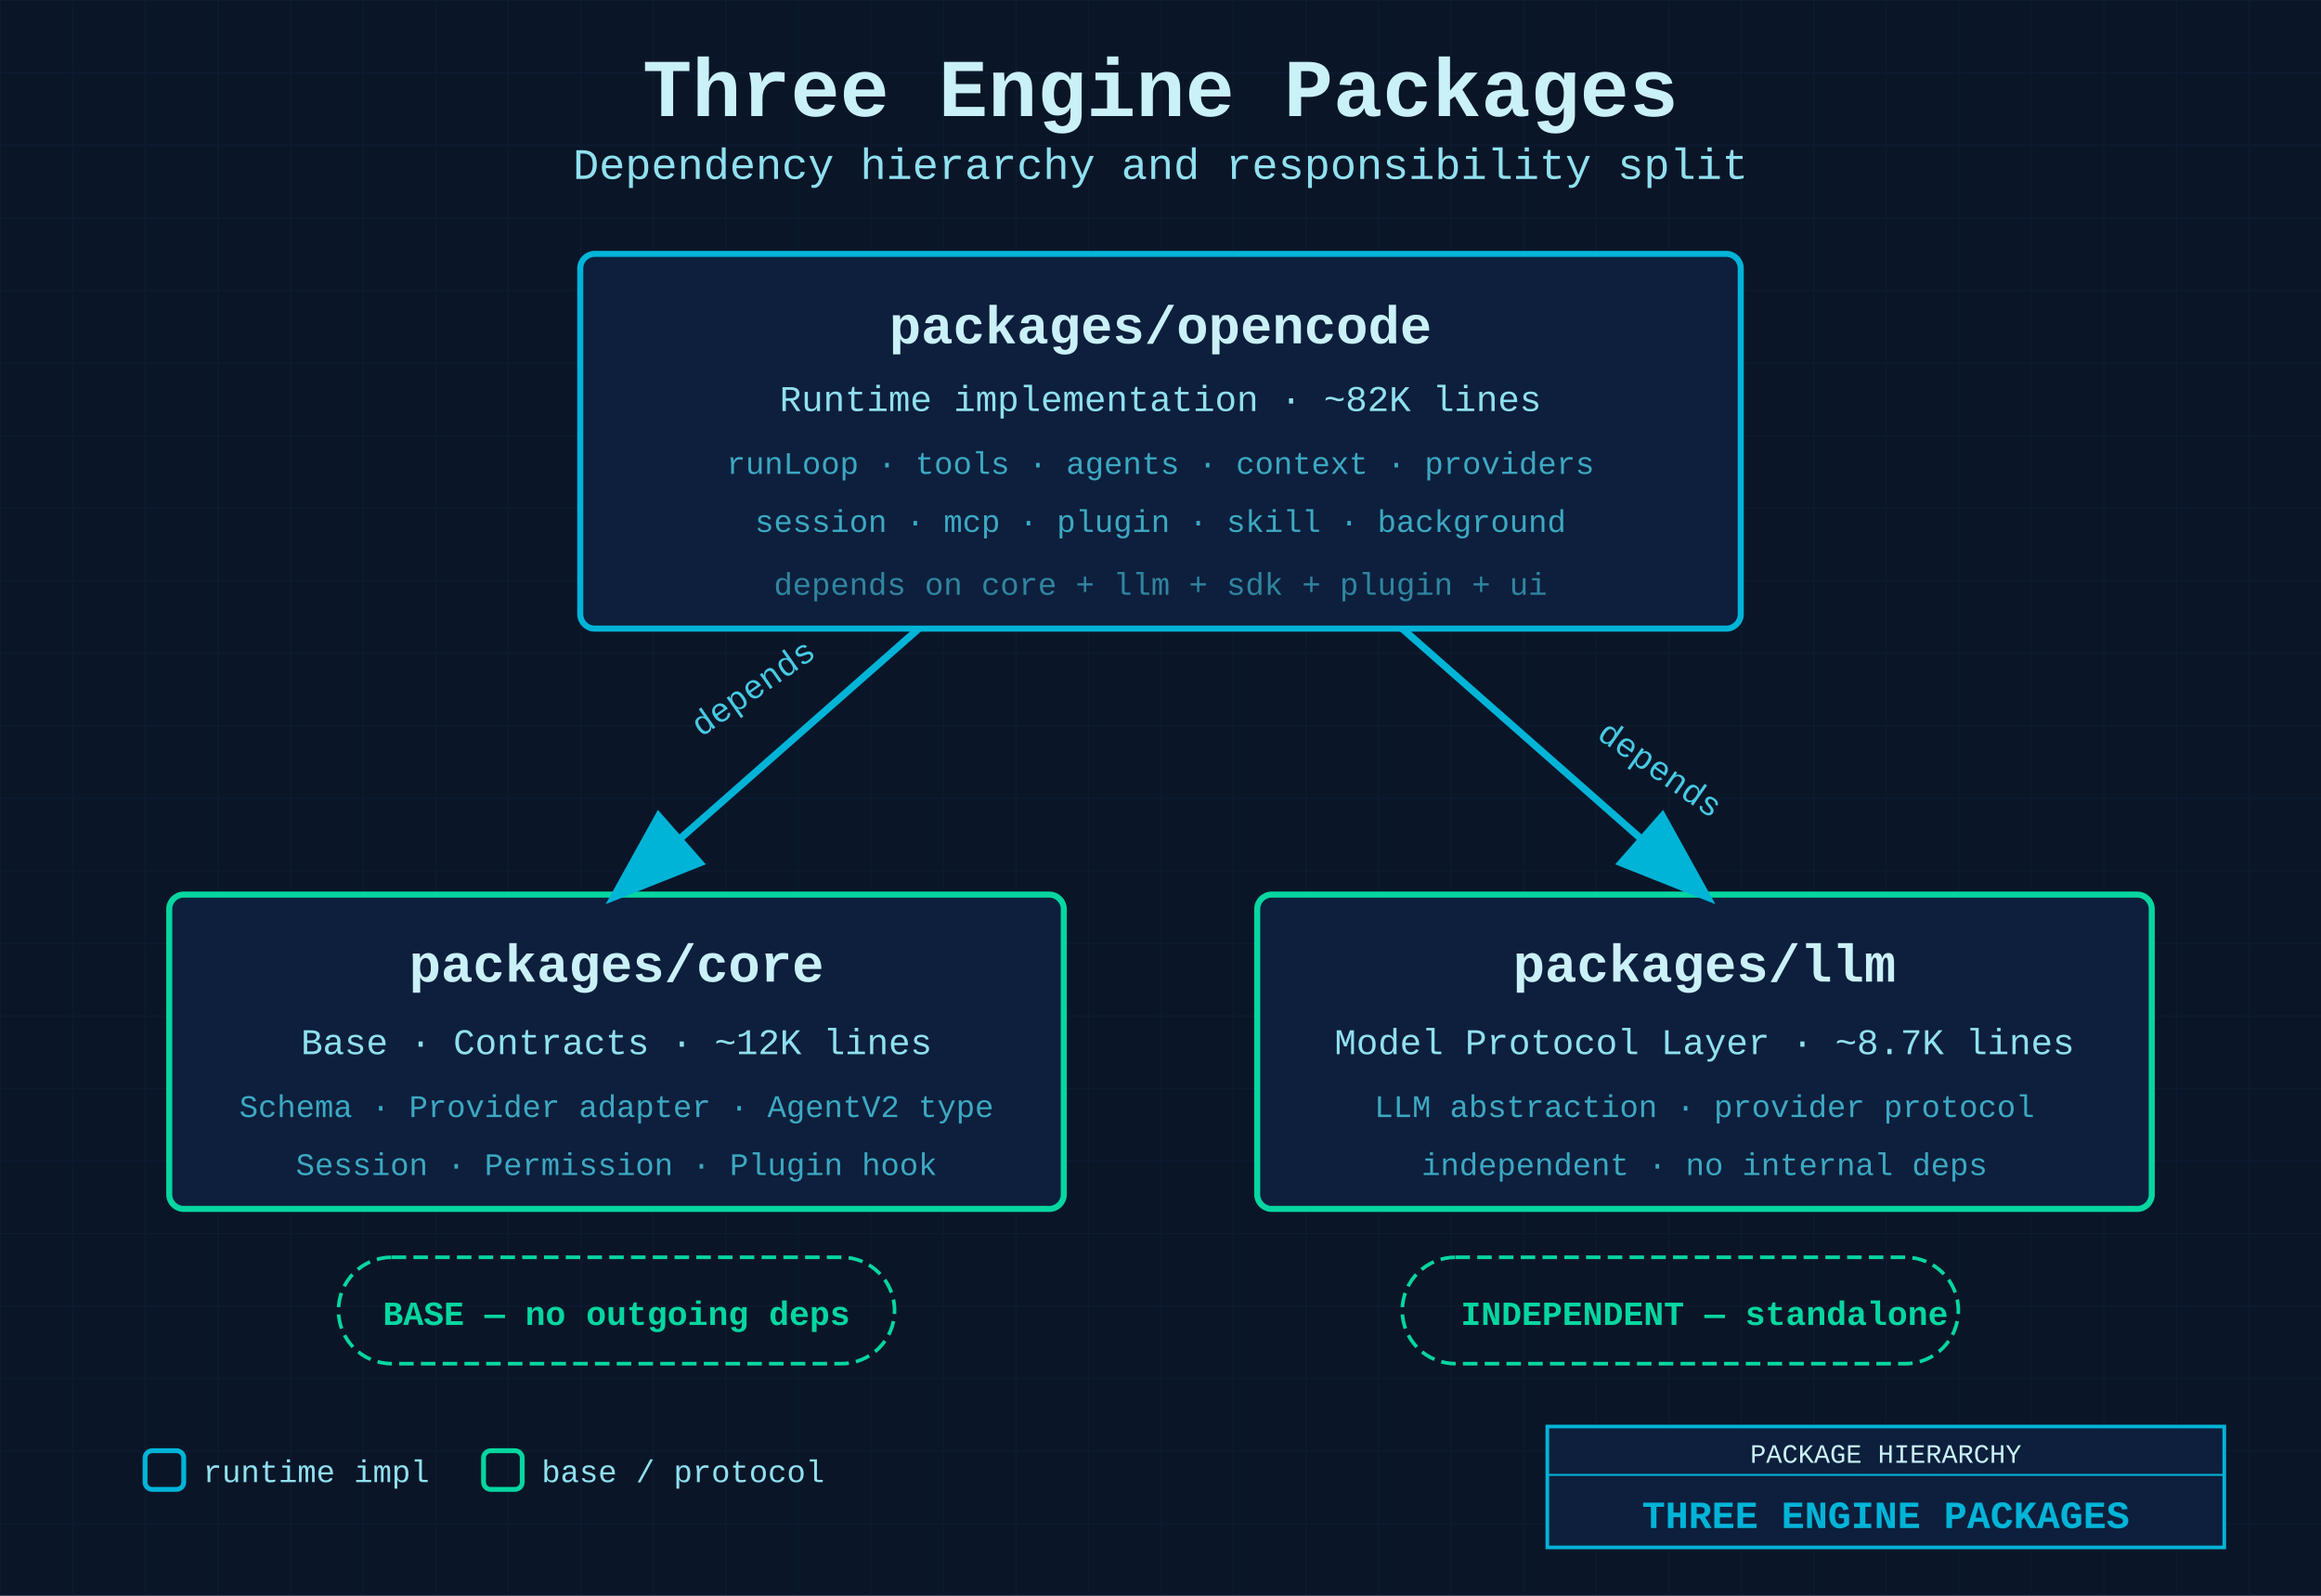
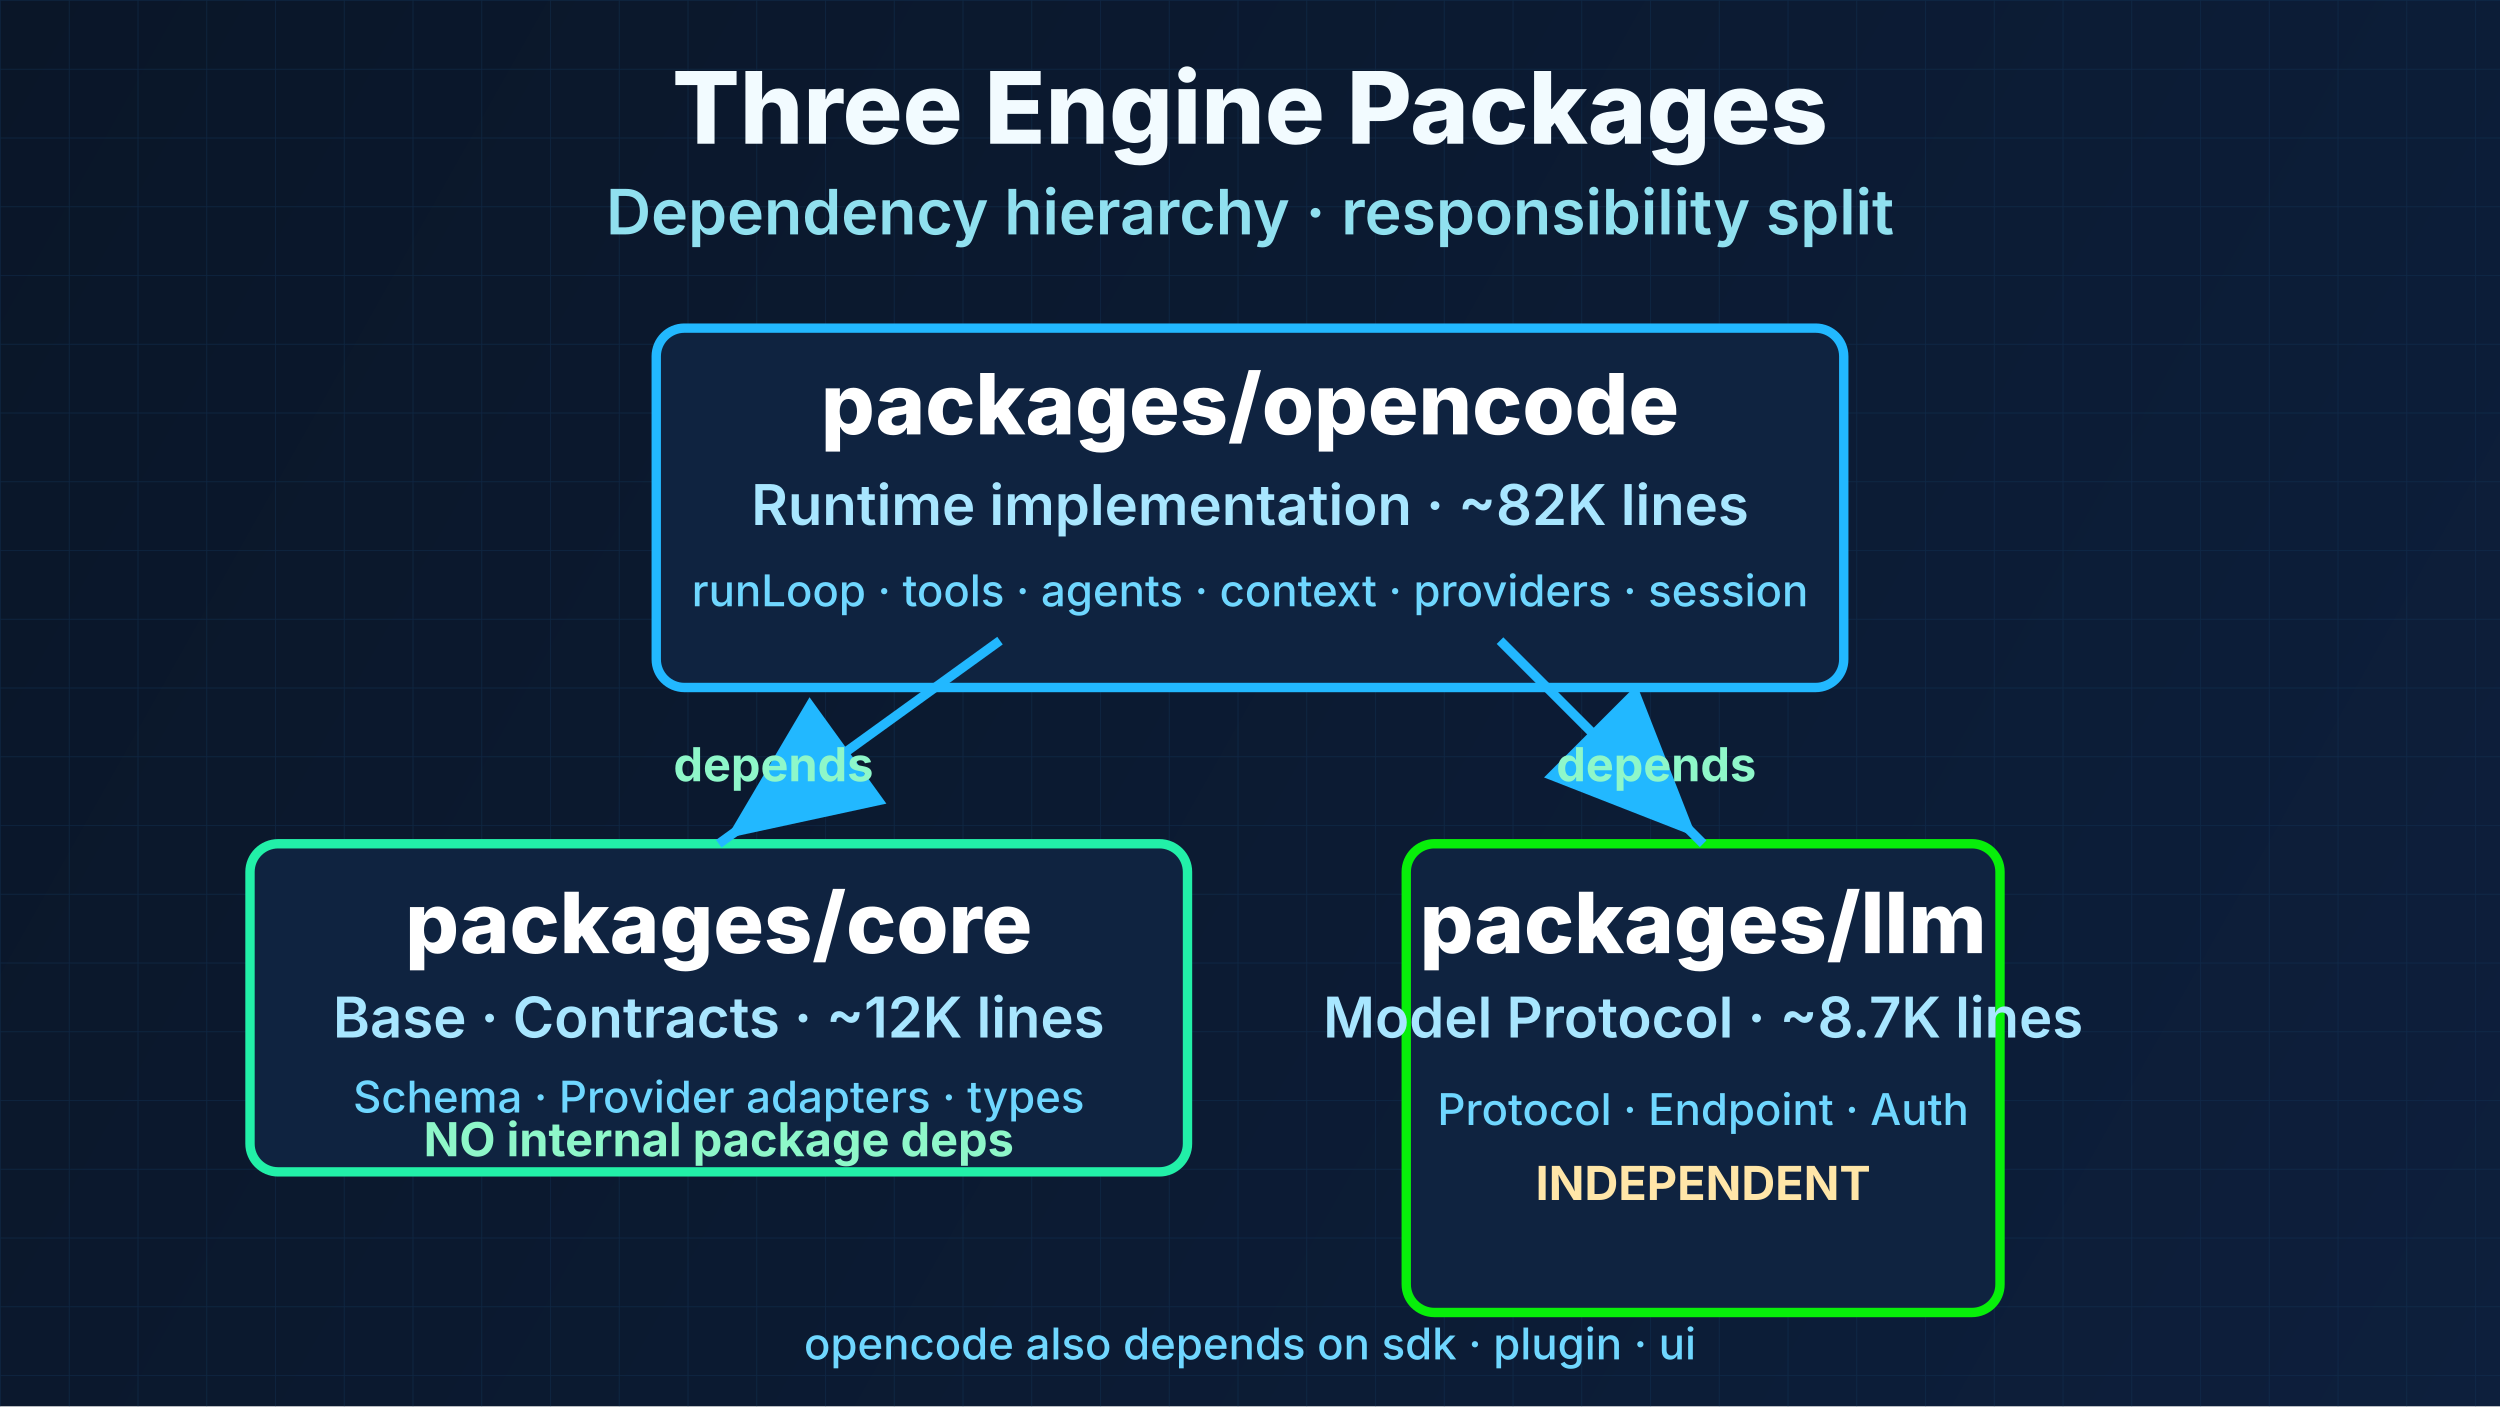
- <svg xmlns="http://www.w3.org/2000/svg" viewBox="0 0 960 660" width="960" height="660" role="img" aria-label="OpenCode Three Engine Packages">
+ <svg xmlns="http://www.w3.org/2000/svg" viewBox="0 0 1600 900" width="1600" height="900" role="img" aria-label="OpenCode Three Engine Packages">
  <style>
-     text { font-family: 'Courier New', 'Lucida Console', monospace; }
-     .title { font-size: 34px; font-weight: 700; fill: #caf0f8; }
-     .subtitle { font-size: 18px; fill: #90e0ef; }
-     .node-name { font-size: 22px; font-weight: 700; fill: #caf0f8; }
-     .node-sub { font-size: 15px; fill: #90e0ef; }
-     .node-detail { font-size: 13px; fill: #48cae4; opacity: 0.8; }
-     .arrow-label { font-size: 14px; fill: #48cae4; }
-     .muted { font-size: 13px; fill: #48cae4; opacity: 0.6; }
-     .tag-pill { font-size: 14px; fill: #06d6a0; font-weight: 600; }
-     .legend-text { font-size: 13px; fill: #90e0ef; }
+     text { font-family: "Inter", "SF Pro Display", -apple-system, "Segoe UI", Arial, sans-serif; }
+     .title   { font-size: 64px; font-weight: 800; fill: #f2fbff; }
+     .subtitle{ font-size: 40px; font-weight: 600; fill: #90e0ef; }
+     .node    { font-size: 54px; font-weight: 800; fill: #ffffff; }
+     .sub     { font-size: 36px; font-weight: 600; fill: #a8e6ff; }
+     .detail  { font-size: 28px; font-weight: 500; fill: #6fd7ff; }
+     .muted   { font-size: 30px; font-weight: 700; fill: #8ef7c9; }
+     .tag     { font-size: 30px; font-weight: 700; fill: #ffe6a8; }
  </style>
  <defs>
-     <pattern id="grid" width="30" height="30" patternUnits="userSpaceOnUse">
-       <path d="M 30 0 L 0 0 0 30" fill="none" stroke="#112240" stroke-width="0.5" />
+     <linearGradient id="bg" x1="0" y1="0" x2="1600" y2="900" gradientUnits="userSpaceOnUse">
+       <stop offset="0" stop-color="#0a1628" />
+       <stop offset="1" stop-color="#0d1f3c" />
+     </linearGradient>
+     <pattern id="grid" width="44" height="44" patternUnits="userSpaceOnUse">
+       <path d="M44 0 L0 0 0 44" fill="none" stroke="#123356" stroke-width="1" />
    </pattern>
-     <marker id="arrow-cyan" markerWidth="14" markerHeight="10" refX="12" refY="5" orient="auto">
-       <polygon points="0 0, 14 5, 0 10" fill="#00b4d8" />
+     <marker id="ah" markerWidth="20" markerHeight="14" refX="17" refY="7" orient="auto">
+       <polygon points="0 0, 16 7, 0 14" fill="#22b8ff" />
    </marker>
  </defs>
-   <rect width="960" height="660" fill="#0a1628" />
-   <rect width="960" height="660" fill="url(#grid)" opacity="0.6" />
-   <text x="480" y="48" text-anchor="middle" class="title">Three Engine Packages</text>
-   <text x="480" y="74" text-anchor="middle" class="subtitle">Dependency hierarchy and responsibility split</text>
-   <rect x="240" y="105" width="480" height="155" rx="6" fill="#0d1f3c" stroke="#00b4d8" stroke-width="2.5" />
-   <text x="480" y="142" text-anchor="middle" class="node-name">packages/opencode</text>
-   <text x="480" y="170" text-anchor="middle" class="node-sub">Runtime implementation · ~82K lines</text>
-   <text x="480" y="196" text-anchor="middle" class="node-detail">runLoop · tools · agents · context · providers</text>
-   <text x="480" y="220" text-anchor="middle" class="node-detail">session · mcp · plugin · skill · background</text>
-   <text x="480" y="246" text-anchor="middle" class="muted">depends on core + llm + sdk + plugin + ui</text>
-   <rect x="70" y="370" width="370" height="130" rx="6" fill="#0d1f3c" stroke="#06d6a0" stroke-width="2.5" />
-   <text x="255" y="406" text-anchor="middle" class="node-name">packages/core</text>
-   <text x="255" y="436" text-anchor="middle" class="node-sub">Base · Contracts · ~12K lines</text>
-   <text x="255" y="462" text-anchor="middle" class="node-detail">Schema · Provider adapter · AgentV2 type</text>
-   <text x="255" y="486" text-anchor="middle" class="node-detail">Session · Permission · Plugin hook</text>
-   <rect x="520" y="370" width="370" height="130" rx="6" fill="#0d1f3c" stroke="#06d6a0" stroke-width="2.5" />
-   <text x="705" y="406" text-anchor="middle" class="node-name">packages/llm</text>
-   <text x="705" y="436" text-anchor="middle" class="node-sub">Model Protocol Layer · ~8.7K lines</text>
-   <text x="705" y="462" text-anchor="middle" class="node-detail">LLM abstraction · provider protocol</text>
-   <text x="705" y="486" text-anchor="middle" class="node-detail">independent · no internal deps</text>
-   <polyline points="380,260 255,370" stroke="#00b4d8" stroke-width="3" fill="none" marker-end="url(#arrow-cyan)" />
-   <text x="290" y="305" class="arrow-label" transform="rotate(-35,290,305)">depends</text>
-   <polyline points="580,260 705,370" stroke="#00b4d8" stroke-width="3" fill="none" marker-end="url(#arrow-cyan)" />
-   <text x="660" y="305" class="arrow-label" transform="rotate(35,660,305)">depends</text>
-   <rect x="140" y="520" width="230" height="44" rx="22" fill="none" stroke="#06d6a0" stroke-width="1.5" stroke-dasharray="6,3" />
-   <text x="255" y="548" text-anchor="middle" class="tag-pill">BASE — no outgoing deps</text>
-   <rect x="580" y="520" width="230" height="44" rx="22" fill="none" stroke="#06d6a0" stroke-width="1.5" stroke-dasharray="6,3" />
-   <text x="705" y="548" text-anchor="middle" class="tag-pill">INDEPENDENT — standalone</text>
-   <rect x="60" y="600" width="16" height="16" rx="3" fill="none" stroke="#00b4d8" stroke-width="2" />
-   <text x="84" y="613" class="legend-text">runtime impl</text>
-   <rect x="200" y="600" width="16" height="16" rx="3" fill="none" stroke="#06d6a0" stroke-width="2" />
-   <text x="224" y="613" class="legend-text">base / protocol</text>
-   <rect x="640" y="590" width="280" height="50" fill="#0d1f3c" stroke="#00b4d8" stroke-width="1.5" />
-   <line x1="640" y1="610" x2="920" y2="610" stroke="#00b4d8" stroke-width="0.8" />
-   <text x="780" y="605" text-anchor="middle" fill="#caf0f8" font-size="11">PACKAGE HIERARCHY</text>
-   <text x="780" y="632" text-anchor="middle" fill="#00b4d8" font-size="16" font-weight="700">THREE ENGINE PACKAGES</text>
+   <rect width="1600" height="900" fill="url(#bg)" />
+   <rect width="1600" height="900" fill="url(#grid)" opacity="0.5" />
+   <text x="800" y="92" text-anchor="middle" class="title">Three Engine Packages</text>
+   <text x="800" y="150" text-anchor="middle" class="subtitle">Dependency hierarchy · responsibility split</text>
+   <rect x="420" y="210" width="760" height="230" rx="18" fill="#0f2340" stroke="#22b8ff" stroke-width="6" />
+   <text x="800" y="278" text-anchor="middle" class="node">packages/opencode</text>
+   <text x="800" y="336" text-anchor="middle" class="sub">Runtime implementation · ~82K lines</text>
+   <text x="800" y="388" text-anchor="middle" class="detail">runLoop · tools · agents · context · providers · session</text>
+   <rect x="160" y="540" width="600" height="210" rx="18" fill="#0f2340" stroke="#22f0a8" stroke-width="6" />
+   <text x="460" y="610" text-anchor="middle" class="node">packages/core</text>
+   <text x="460" y="664" text-anchor="middle" class="sub">Base · Contracts · ~12K lines</text>
+   <text x="460" y="712" text-anchor="middle" class="detail">Schema · Provider adapters · types</text>
+   <text x="460" y="740" text-anchor="middle" class="muted">NO internal package deps</text>
+   <rect x="900" y="540" width="380" height="300" rx="18" fill="#0f2340" stroke="#08ef0a" stroke-width="6" />
+   <text x="1090" y="610" text-anchor="middle" class="node">packages/llm</text>
+   <text x="1090" y="664" text-anchor="middle" class="sub">Model Protocol · ~8.7K lines</text>
+   <text x="1090" y="720" text-anchor="middle" class="detail">Protocol · Endpoint · Auth</text>
+   <text x="1090" y="768" text-anchor="middle" class="tag">INDEPENDENT</text>
+   <line x1="640" y1="410" x2="460" y2="540" stroke="#22b8ff" stroke-width="6" marker-end="url(#ah)" />
+   <text x="495" y="500" text-anchor="middle" class="muted">depends</text>
+   <line x1="960" y1="410" x2="1090" y2="540" stroke="#22b8ff" stroke-width="6" marker-end="url(#ah)" />
+   <text x="1060" y="500" text-anchor="middle" class="muted">depends</text>
+   <text x="800" y="870" text-anchor="middle" class="detail">opencode also depends on sdk · plugin · ui</text>
</svg>
